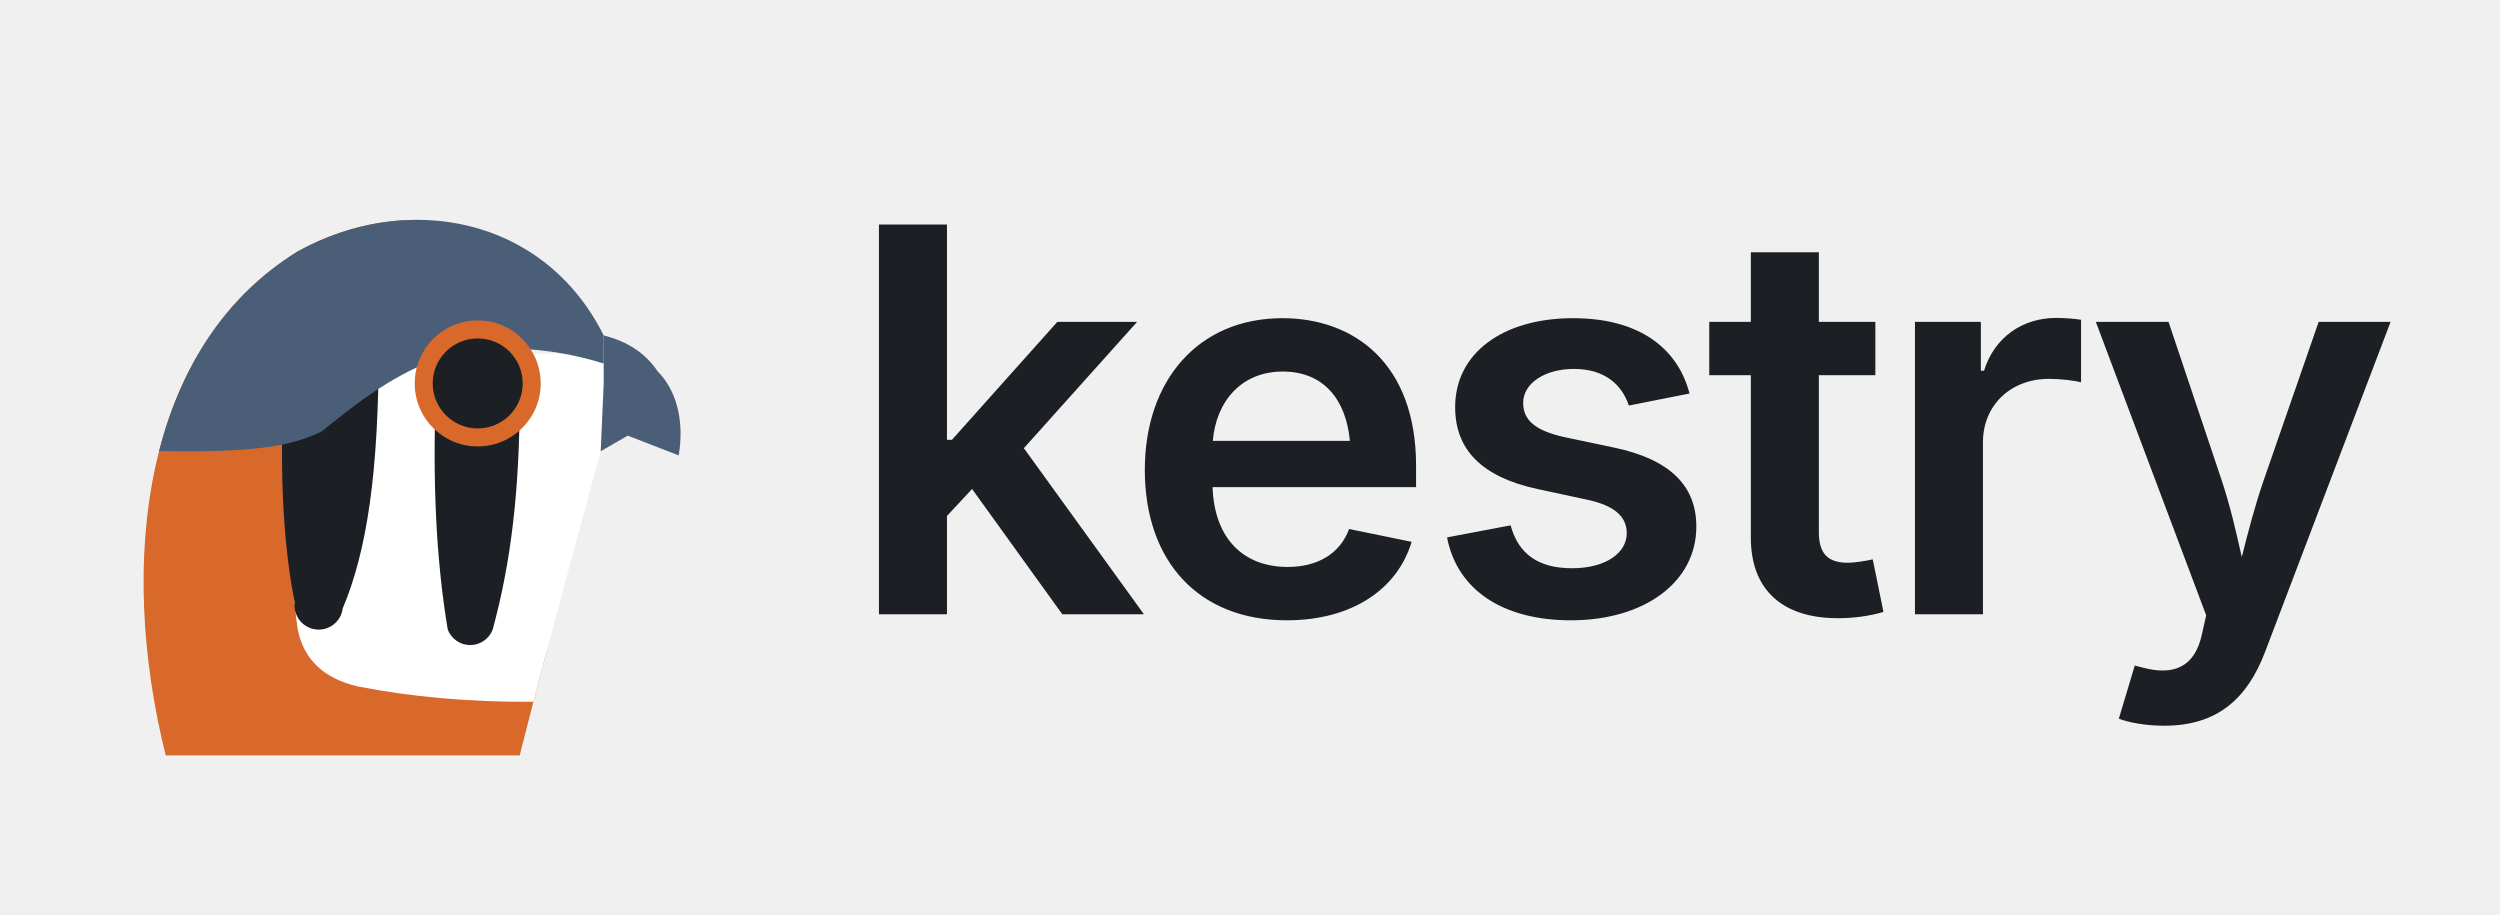
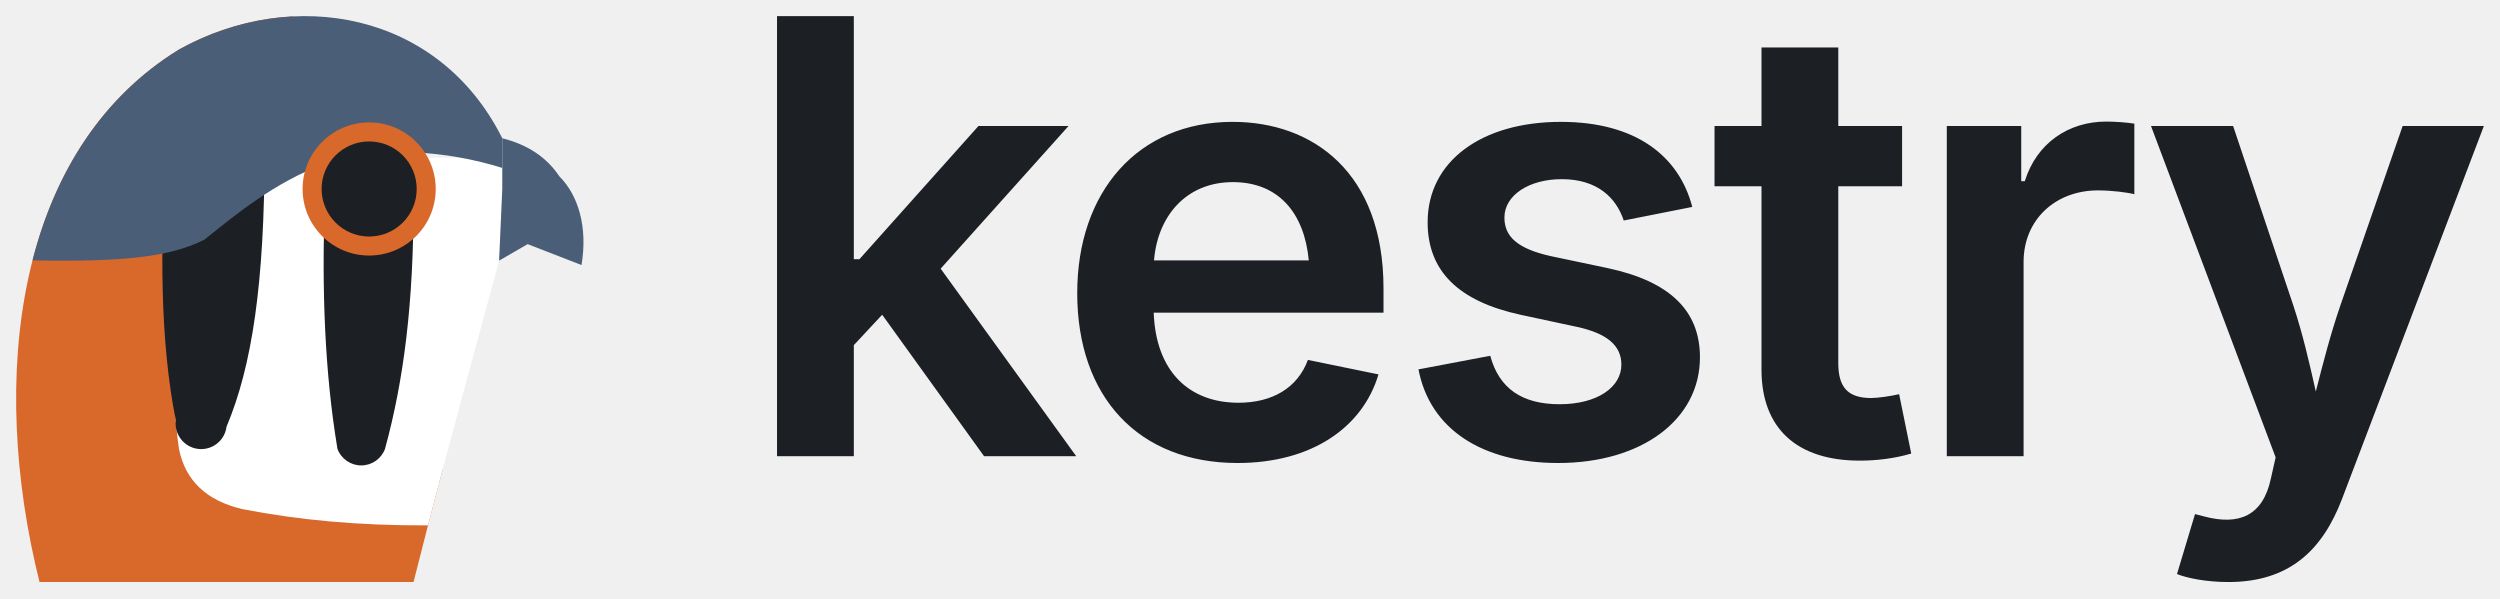
- <svg xmlns="http://www.w3.org/2000/svg" viewBox="0 0 700 256" width="700" height="256" role="img" aria-label="Kestry">
-   <g transform="translate(-4 20) scale(0.84)">
+ <svg xmlns="http://www.w3.org/2000/svg" viewBox="53.42 58.87 619.95 148.33" width="619.95" height="148.33" role="img" aria-label="Kestry">
+   <g transform="translate(16.06 23.99) scale(0.786)">
    <path fill="#D9692B" d="M60,228 C44,164 52,92 104,60 C115.38,53.678 127.759,50.154 140,49.554 L140,190 L187.211,192.442 C183.977,204.605 180.86,216.558 178,228 Z" />
    <path fill="#FFFFFF" d="M112,108 C137.95,95.708 169.495,92.743 206,94.646 L206,104 L205,126.6 C197.642,153.907 189.615,182.951 182.56,210.127 C160.746,210.227 141.88,208.477 124,205 Q107,201 104,186 C101,166 102,136 112,108 Z" />
    <path fill="#1C1F24" d="M100,92 L131,92 C131,134 127,160 119,179 C118.448,183.418 114.418,186.552 110,186 C105.582,185.448 102.448,181.418 103,177 C98,152 98,122 100,92 Z" />
    <path fill="#4A5E78" d="M206,97.355 C188.389,91.864 167.339,90.22 150,96 C134,102 122,112 112,120 C101.371,125.315 87.211,127.099 57.793,126.525 C64.882,98.847 79.595,75.018 104,60 C140,40 186,48 206,88 Z" />
    <path fill="#4A5E78" d="M206,88 C214,90 220,94 224,100 C230,106 233,116 231,128 L214,121.4 L205,126.6 L206,104 Z" />
    <path fill="#1C1F24" d="M150,108 L178,108 C178,140 175,164 169,186 A8 8 0 0 1 154,186 C150,162 149,136 150,108 Z" />
    <path fill="#D9692B" d="M185,104 A21 21 0 1 1 143,104 A21 21 0 1 1 185,104 Z" />
    <path fill="#1C1F24" d="M179,104 A15 15 0 1 1 149,104 A15 15 0 1 1 179,104 Z" />
  </g>
  <path fill="#1C1F24" d="M246.107 172.0H265.15V144.461L272.182 136.917L297.45 172.0H320.302L286.684 125.491L318.397 90.115H296.059L266.542 123.147H265.15V62.869H246.107ZM360.32 173.685C378.558 173.685 391.302 164.969 395.257 151.712L377.752 148.123C375.188 155.081 368.89 158.743 360.54 158.743C348.309 158.743 340.032 150.979 339.52 136.404H396.502V130.398C396.502 101.688 379.07 89.09 359.075 89.09C335.638 89.09 320.55 106.375 320.55 131.57C320.55 157.205 335.638 173.685 360.32 173.685ZM339.593 123.44C340.472 112.527 347.503 104.031 359.148 104.031C370.501 104.031 376.873 111.722 377.972 123.44ZM439.816 173.685C460.471 173.685 474.973 162.991 474.973 147.464C474.973 135.965 467.575 128.641 452.048 125.345L438.132 122.415C429.782 120.584 426.486 117.581 426.486 112.82C426.486 107.254 432.639 103.299 440.695 103.299C449.484 103.299 454.172 107.84 456.076 113.553L473.068 110.184C469.772 97.513 459.006 89.09 440.476 89.09C420.847 89.09 407.443 98.831 407.443 113.992C407.443 126.004 414.987 133.548 430.441 136.917L444.431 139.92C451.901 141.531 455.49 144.534 455.49 149.295C455.49 154.861 449.558 159.109 440.183 159.109C430.881 159.109 425.168 155.228 422.971 147.098L405.173 150.467C408.029 165.335 420.993 173.685 439.816 173.685ZM525.099 90.115H509.278V70.633H490.235V90.115H478.59V105.057H490.235V150.54C490.235 165.042 498.951 173.099 514.625 173.099C518.653 173.099 523.194 172.586 527.369 171.341L524.366 156.619C522.535 157.059 519.166 157.571 517.408 157.571C511.622 157.571 509.278 154.861 509.278 148.929V105.057H525.099ZM536.187 172.0H555.229V123.807C555.229 113.406 563.066 106.082 573.687 106.082C577.056 106.082 581.084 106.595 582.695 107.034V89.529C580.864 89.236 577.861 89.017 575.737 89.017C566.362 89.017 558.452 94.363 555.522 103.812H554.644V90.115H536.187ZM593.271 201.224C595.834 202.249 600.595 203.201 606.015 203.201C620.81 203.201 629.232 195.657 634.213 182.547L669.369 90.115H649.228L633.773 134.646C631.356 141.678 629.525 148.782 627.694 155.96C626.083 148.782 624.472 141.751 622.128 134.646L607.187 90.115H586.825L617.733 172.293L616.562 177.493C614.584 186.868 608.578 189.212 600.009 186.941L597.738 186.355Z" />
</svg>
